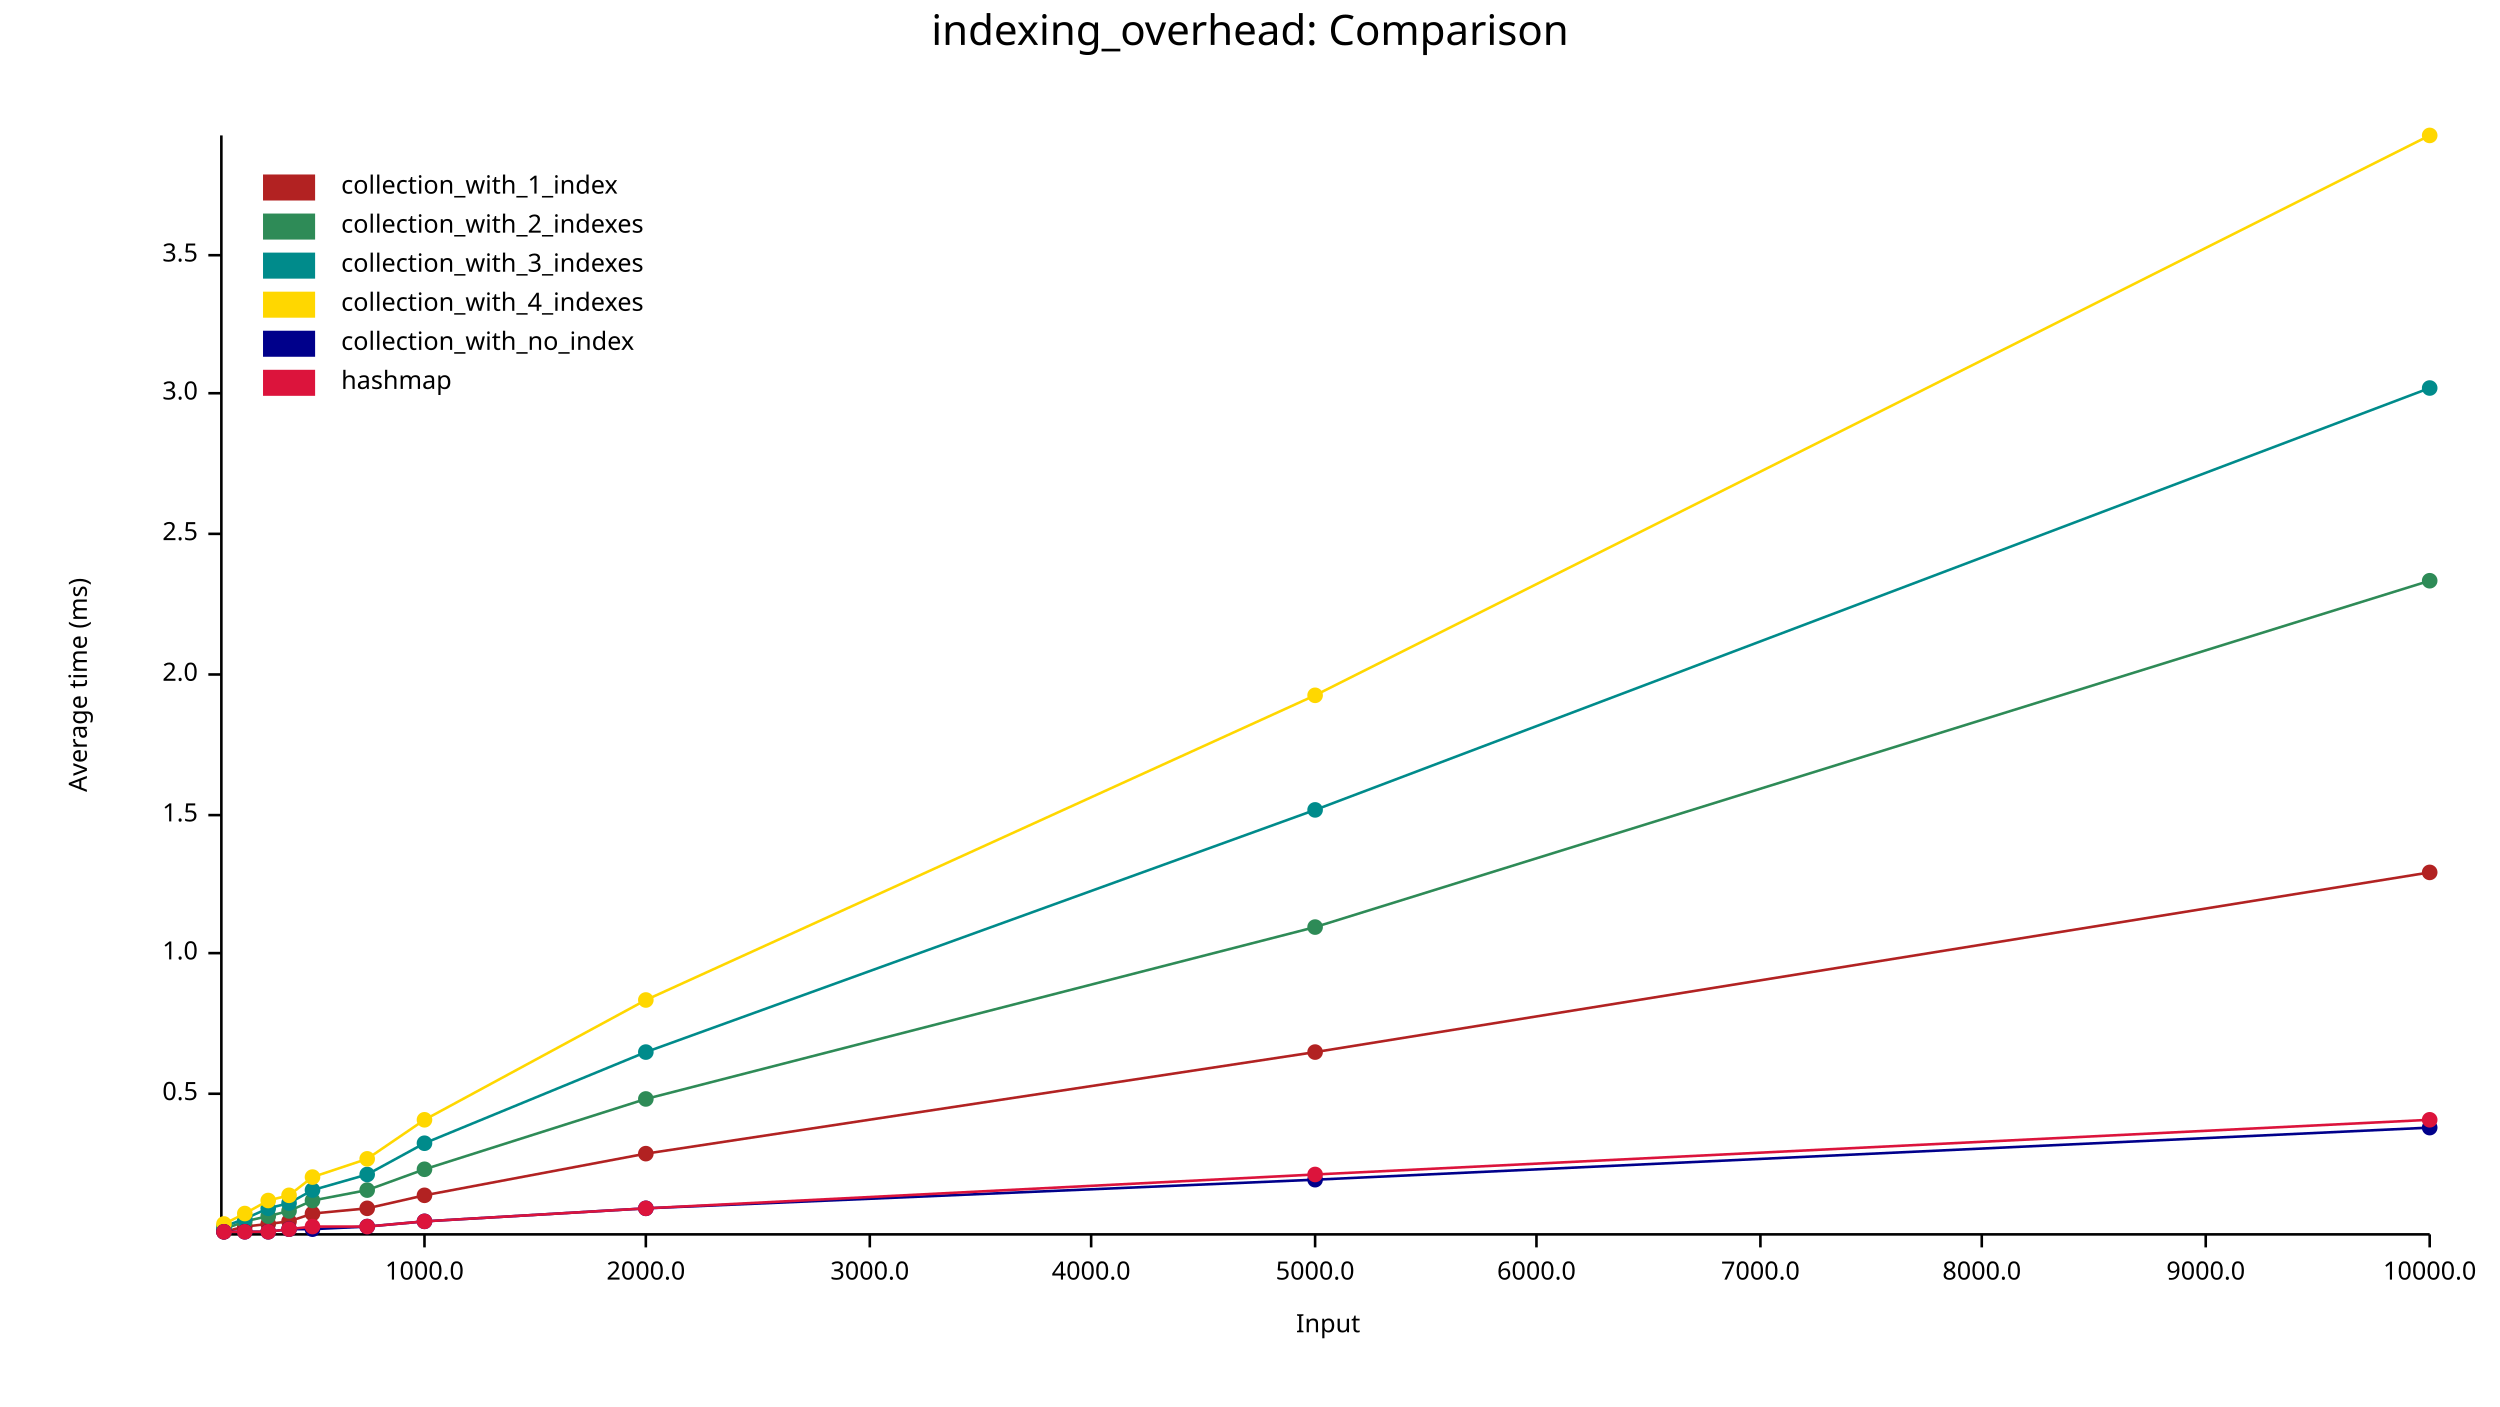
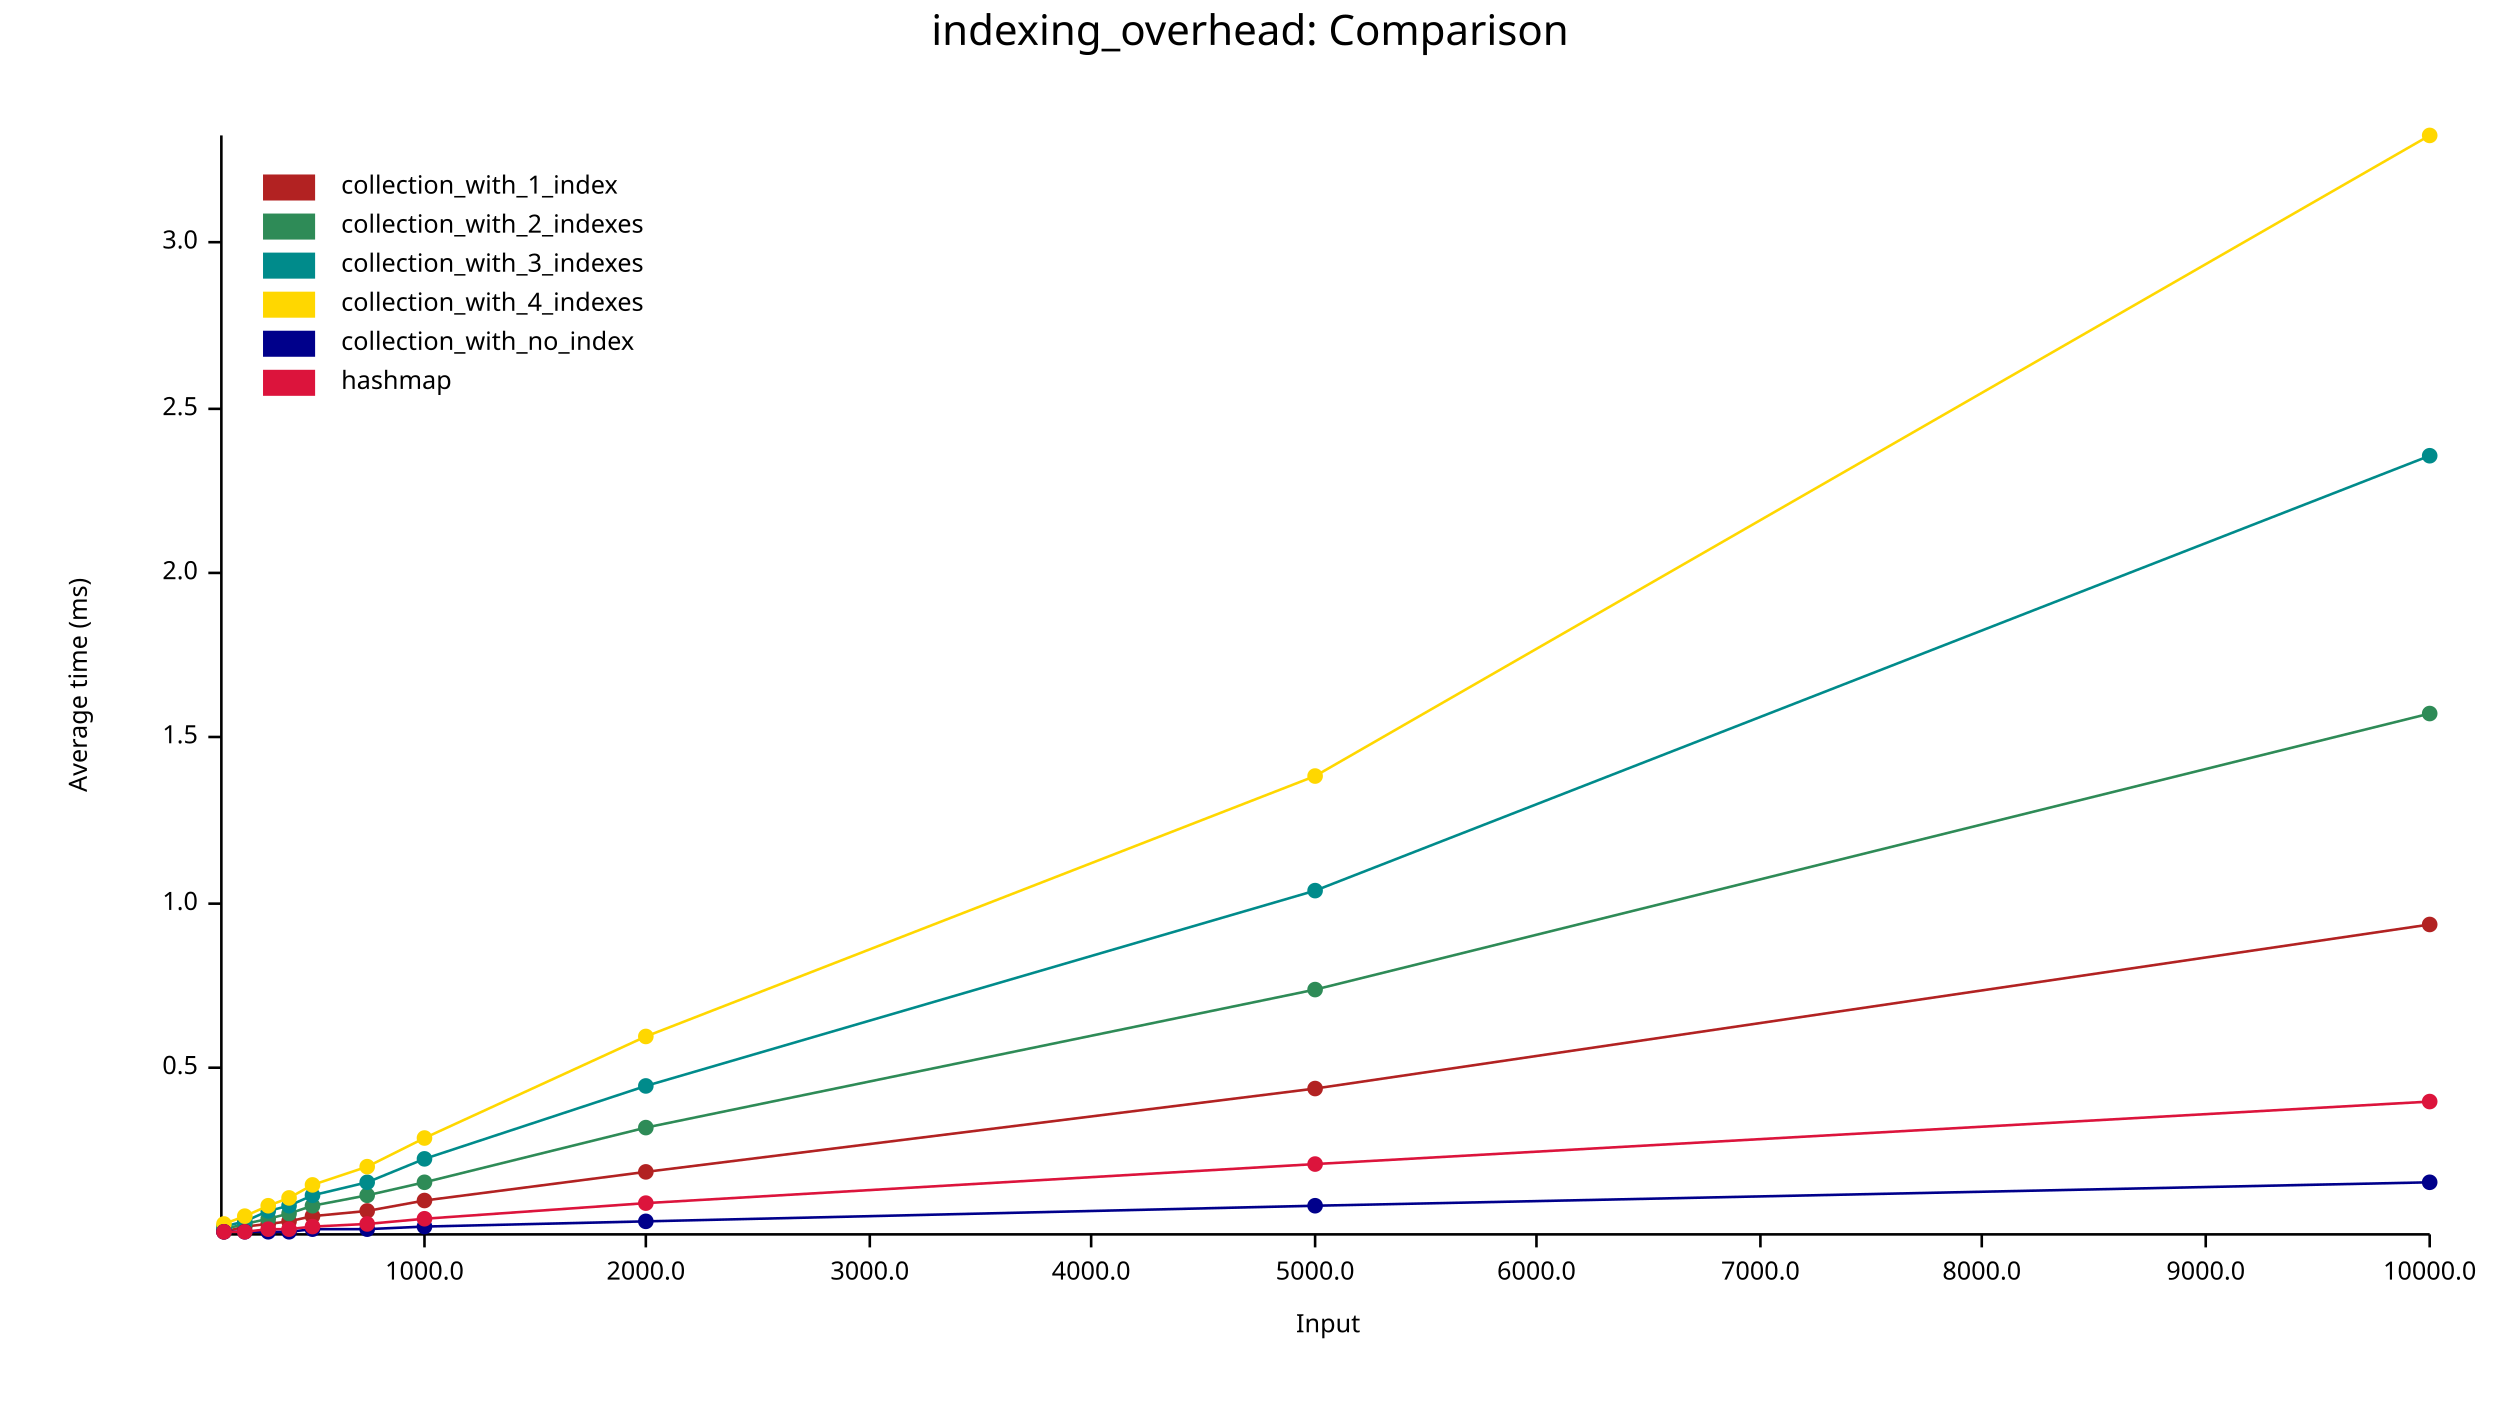
<svg xmlns="http://www.w3.org/2000/svg" width="960" height="540" viewBox="0 0 960 540">
  <text x="480" y="5" dy="0.76em" text-anchor="middle" font-family="sans-serif" font-size="16.129" opacity="1" fill="#000000">
indexing_overhead: Comparison
</text>
  <text x="26" y="263" dy="0.76em" text-anchor="middle" font-family="sans-serif" font-size="9.677" opacity="1" fill="#000000" transform="rotate(270, 26, 263)">
Average time (ms)
</text>
  <text x="510" y="514" dy="-0.5ex" text-anchor="middle" font-family="sans-serif" font-size="9.677" opacity="1" fill="#000000">
Input
</text>
  <polyline fill="none" opacity="1" stroke="#000000" stroke-width="1" points="85,52 85,473 " />
-   <text x="76" y="420" dy="0.5ex" text-anchor="end" font-family="sans-serif" font-size="9.677" opacity="1" fill="#000000">
+   <text x="76" y="410" dy="0.5ex" text-anchor="end" font-family="sans-serif" font-size="9.677" opacity="1" fill="#000000">
0.5
</text>
-   <polyline fill="none" opacity="1" stroke="#000000" stroke-width="1" points="80,420 85,420 " />
-   <text x="76" y="366" dy="0.5ex" text-anchor="end" font-family="sans-serif" font-size="9.677" opacity="1" fill="#000000">
+   <polyline fill="none" opacity="1" stroke="#000000" stroke-width="1" points="80,410 85,410 " />
+   <text x="76" y="347" dy="0.5ex" text-anchor="end" font-family="sans-serif" font-size="9.677" opacity="1" fill="#000000">
1.0
</text>
-   <polyline fill="none" opacity="1" stroke="#000000" stroke-width="1" points="80,366 85,366 " />
-   <text x="76" y="313" dy="0.5ex" text-anchor="end" font-family="sans-serif" font-size="9.677" opacity="1" fill="#000000">
+   <polyline fill="none" opacity="1" stroke="#000000" stroke-width="1" points="80,347 85,347 " />
+   <text x="76" y="283" dy="0.5ex" text-anchor="end" font-family="sans-serif" font-size="9.677" opacity="1" fill="#000000">
1.5
</text>
-   <polyline fill="none" opacity="1" stroke="#000000" stroke-width="1" points="80,313 85,313 " />
-   <text x="76" y="259" dy="0.5ex" text-anchor="end" font-family="sans-serif" font-size="9.677" opacity="1" fill="#000000">
+   <polyline fill="none" opacity="1" stroke="#000000" stroke-width="1" points="80,283 85,283 " />
+   <text x="76" y="220" dy="0.5ex" text-anchor="end" font-family="sans-serif" font-size="9.677" opacity="1" fill="#000000">
2.0
</text>
-   <polyline fill="none" opacity="1" stroke="#000000" stroke-width="1" points="80,259 85,259 " />
-   <text x="76" y="205" dy="0.5ex" text-anchor="end" font-family="sans-serif" font-size="9.677" opacity="1" fill="#000000">
+   <polyline fill="none" opacity="1" stroke="#000000" stroke-width="1" points="80,220 85,220 " />
+   <text x="76" y="157" dy="0.5ex" text-anchor="end" font-family="sans-serif" font-size="9.677" opacity="1" fill="#000000">
2.5
</text>
-   <polyline fill="none" opacity="1" stroke="#000000" stroke-width="1" points="80,205 85,205 " />
-   <text x="76" y="151" dy="0.5ex" text-anchor="end" font-family="sans-serif" font-size="9.677" opacity="1" fill="#000000">
+   <polyline fill="none" opacity="1" stroke="#000000" stroke-width="1" points="80,157 85,157 " />
+   <text x="76" y="93" dy="0.5ex" text-anchor="end" font-family="sans-serif" font-size="9.677" opacity="1" fill="#000000">
3.0
</text>
-   <polyline fill="none" opacity="1" stroke="#000000" stroke-width="1" points="80,151 85,151 " />
-   <text x="76" y="98" dy="0.5ex" text-anchor="end" font-family="sans-serif" font-size="9.677" opacity="1" fill="#000000">
- 3.5
- </text>
-   <polyline fill="none" opacity="1" stroke="#000000" stroke-width="1" points="80,98 85,98 " />
+   <polyline fill="none" opacity="1" stroke="#000000" stroke-width="1" points="80,93 85,93 " />
  <polyline fill="none" opacity="1" stroke="#000000" stroke-width="1" points="86,474 933,474 " />
  <text x="163" y="484" dy="0.76em" text-anchor="middle" font-family="sans-serif" font-size="9.677" opacity="1" fill="#000000">
1000.0
</text>
  <polyline fill="none" opacity="1" stroke="#000000" stroke-width="1" points="163,474 163,479 " />
  <text x="248" y="484" dy="0.76em" text-anchor="middle" font-family="sans-serif" font-size="9.677" opacity="1" fill="#000000">
2000.0
</text>
  <polyline fill="none" opacity="1" stroke="#000000" stroke-width="1" points="248,474 248,479 " />
  <text x="334" y="484" dy="0.76em" text-anchor="middle" font-family="sans-serif" font-size="9.677" opacity="1" fill="#000000">
3000.0
</text>
  <polyline fill="none" opacity="1" stroke="#000000" stroke-width="1" points="334,474 334,479 " />
  <text x="419" y="484" dy="0.76em" text-anchor="middle" font-family="sans-serif" font-size="9.677" opacity="1" fill="#000000">
4000.0
</text>
  <polyline fill="none" opacity="1" stroke="#000000" stroke-width="1" points="419,474 419,479 " />
  <text x="505" y="484" dy="0.76em" text-anchor="middle" font-family="sans-serif" font-size="9.677" opacity="1" fill="#000000">
5000.0
</text>
  <polyline fill="none" opacity="1" stroke="#000000" stroke-width="1" points="505,474 505,479 " />
  <text x="590" y="484" dy="0.76em" text-anchor="middle" font-family="sans-serif" font-size="9.677" opacity="1" fill="#000000">
6000.0
</text>
  <polyline fill="none" opacity="1" stroke="#000000" stroke-width="1" points="590,474 590,479 " />
  <text x="676" y="484" dy="0.76em" text-anchor="middle" font-family="sans-serif" font-size="9.677" opacity="1" fill="#000000">
7000.0
</text>
  <polyline fill="none" opacity="1" stroke="#000000" stroke-width="1" points="676,474 676,479 " />
  <text x="761" y="484" dy="0.76em" text-anchor="middle" font-family="sans-serif" font-size="9.677" opacity="1" fill="#000000">
8000.0
</text>
  <polyline fill="none" opacity="1" stroke="#000000" stroke-width="1" points="761,474 761,479 " />
  <text x="847" y="484" dy="0.76em" text-anchor="middle" font-family="sans-serif" font-size="9.677" opacity="1" fill="#000000">
9000.0
</text>
  <polyline fill="none" opacity="1" stroke="#000000" stroke-width="1" points="847,474 847,479 " />
  <text x="933" y="484" dy="0.76em" text-anchor="middle" font-family="sans-serif" font-size="9.677" opacity="1" fill="#000000">
10000.0
</text>
  <polyline fill="none" opacity="1" stroke="#000000" stroke-width="1" points="933,474 933,479 " />
  <circle cx="86" cy="473" r="3" opacity="1" fill="#B22222" stroke="none" stroke-width="1" />
  <circle cx="94" cy="471" r="3" opacity="1" fill="#B22222" stroke="none" stroke-width="1" />
  <circle cx="103" cy="470" r="3" opacity="1" fill="#B22222" stroke="none" stroke-width="1" />
  <circle cx="111" cy="469" r="3" opacity="1" fill="#B22222" stroke="none" stroke-width="1" />
-   <circle cx="120" cy="466" r="3" opacity="1" fill="#B22222" stroke="none" stroke-width="1" />
-   <circle cx="141" cy="464" r="3" opacity="1" fill="#B22222" stroke="none" stroke-width="1" />
-   <circle cx="163" cy="459" r="3" opacity="1" fill="#B22222" stroke="none" stroke-width="1" />
-   <circle cx="248" cy="443" r="3" opacity="1" fill="#B22222" stroke="none" stroke-width="1" />
-   <circle cx="505" cy="404" r="3" opacity="1" fill="#B22222" stroke="none" stroke-width="1" />
-   <circle cx="933" cy="335" r="3" opacity="1" fill="#B22222" stroke="none" stroke-width="1" />
-   <polyline fill="none" opacity="1" stroke="#B22222" stroke-width="1" points="86,473 94,471 103,470 111,469 120,466 141,464 163,459 248,443 505,404 933,335 " />
+   <circle cx="120" cy="467" r="3" opacity="1" fill="#B22222" stroke="none" stroke-width="1" />
+   <circle cx="141" cy="465" r="3" opacity="1" fill="#B22222" stroke="none" stroke-width="1" />
+   <circle cx="163" cy="461" r="3" opacity="1" fill="#B22222" stroke="none" stroke-width="1" />
+   <circle cx="248" cy="450" r="3" opacity="1" fill="#B22222" stroke="none" stroke-width="1" />
+   <circle cx="505" cy="418" r="3" opacity="1" fill="#B22222" stroke="none" stroke-width="1" />
+   <circle cx="933" cy="355" r="3" opacity="1" fill="#B22222" stroke="none" stroke-width="1" />
+   <polyline fill="none" opacity="1" stroke="#B22222" stroke-width="1" points="86,473 94,471 103,470 111,469 120,467 141,465 163,461 248,450 505,418 933,355 " />
  <circle cx="86" cy="472" r="3" opacity="1" fill="#2E8B57" stroke="none" stroke-width="1" />
-   <circle cx="94" cy="469" r="3" opacity="1" fill="#2E8B57" stroke="none" stroke-width="1" />
-   <circle cx="103" cy="467" r="3" opacity="1" fill="#2E8B57" stroke="none" stroke-width="1" />
-   <circle cx="111" cy="465" r="3" opacity="1" fill="#2E8B57" stroke="none" stroke-width="1" />
-   <circle cx="120" cy="461" r="3" opacity="1" fill="#2E8B57" stroke="none" stroke-width="1" />
-   <circle cx="141" cy="457" r="3" opacity="1" fill="#2E8B57" stroke="none" stroke-width="1" />
-   <circle cx="163" cy="449" r="3" opacity="1" fill="#2E8B57" stroke="none" stroke-width="1" />
-   <circle cx="248" cy="422" r="3" opacity="1" fill="#2E8B57" stroke="none" stroke-width="1" />
-   <circle cx="505" cy="356" r="3" opacity="1" fill="#2E8B57" stroke="none" stroke-width="1" />
-   <circle cx="933" cy="223" r="3" opacity="1" fill="#2E8B57" stroke="none" stroke-width="1" />
-   <polyline fill="none" opacity="1" stroke="#2E8B57" stroke-width="1" points="86,472 94,469 103,467 111,465 120,461 141,457 163,449 248,422 505,356 933,223 " />
+   <circle cx="94" cy="470" r="3" opacity="1" fill="#2E8B57" stroke="none" stroke-width="1" />
+   <circle cx="103" cy="468" r="3" opacity="1" fill="#2E8B57" stroke="none" stroke-width="1" />
+   <circle cx="111" cy="466" r="3" opacity="1" fill="#2E8B57" stroke="none" stroke-width="1" />
+   <circle cx="120" cy="463" r="3" opacity="1" fill="#2E8B57" stroke="none" stroke-width="1" />
+   <circle cx="141" cy="459" r="3" opacity="1" fill="#2E8B57" stroke="none" stroke-width="1" />
+   <circle cx="163" cy="454" r="3" opacity="1" fill="#2E8B57" stroke="none" stroke-width="1" />
+   <circle cx="248" cy="433" r="3" opacity="1" fill="#2E8B57" stroke="none" stroke-width="1" />
+   <circle cx="505" cy="380" r="3" opacity="1" fill="#2E8B57" stroke="none" stroke-width="1" />
+   <circle cx="933" cy="274" r="3" opacity="1" fill="#2E8B57" stroke="none" stroke-width="1" />
+   <polyline fill="none" opacity="1" stroke="#2E8B57" stroke-width="1" points="86,472 94,470 103,468 111,466 120,463 141,459 163,454 248,433 505,380 933,274 " />
  <circle cx="86" cy="471" r="3" opacity="1" fill="#008B8B" stroke="none" stroke-width="1" />
-   <circle cx="94" cy="468" r="3" opacity="1" fill="#008B8B" stroke="none" stroke-width="1" />
-   <circle cx="103" cy="464" r="3" opacity="1" fill="#008B8B" stroke="none" stroke-width="1" />
-   <circle cx="111" cy="462" r="3" opacity="1" fill="#008B8B" stroke="none" stroke-width="1" />
-   <circle cx="120" cy="457" r="3" opacity="1" fill="#008B8B" stroke="none" stroke-width="1" />
-   <circle cx="141" cy="451" r="3" opacity="1" fill="#008B8B" stroke="none" stroke-width="1" />
-   <circle cx="163" cy="439" r="3" opacity="1" fill="#008B8B" stroke="none" stroke-width="1" />
-   <circle cx="248" cy="404" r="3" opacity="1" fill="#008B8B" stroke="none" stroke-width="1" />
-   <circle cx="505" cy="311" r="3" opacity="1" fill="#008B8B" stroke="none" stroke-width="1" />
-   <circle cx="933" cy="149" r="3" opacity="1" fill="#008B8B" stroke="none" stroke-width="1" />
-   <polyline fill="none" opacity="1" stroke="#008B8B" stroke-width="1" points="86,471 94,468 103,464 111,462 120,457 141,451 163,439 248,404 505,311 933,149 " />
+   <circle cx="94" cy="469" r="3" opacity="1" fill="#008B8B" stroke="none" stroke-width="1" />
+   <circle cx="103" cy="465" r="3" opacity="1" fill="#008B8B" stroke="none" stroke-width="1" />
+   <circle cx="111" cy="463" r="3" opacity="1" fill="#008B8B" stroke="none" stroke-width="1" />
+   <circle cx="120" cy="459" r="3" opacity="1" fill="#008B8B" stroke="none" stroke-width="1" />
+   <circle cx="141" cy="454" r="3" opacity="1" fill="#008B8B" stroke="none" stroke-width="1" />
+   <circle cx="163" cy="445" r="3" opacity="1" fill="#008B8B" stroke="none" stroke-width="1" />
+   <circle cx="248" cy="417" r="3" opacity="1" fill="#008B8B" stroke="none" stroke-width="1" />
+   <circle cx="505" cy="342" r="3" opacity="1" fill="#008B8B" stroke="none" stroke-width="1" />
+   <circle cx="933" cy="175" r="3" opacity="1" fill="#008B8B" stroke="none" stroke-width="1" />
+   <polyline fill="none" opacity="1" stroke="#008B8B" stroke-width="1" points="86,471 94,469 103,465 111,463 120,459 141,454 163,445 248,417 505,342 933,175 " />
  <circle cx="86" cy="470" r="3" opacity="1" fill="#FFD700" stroke="none" stroke-width="1" />
-   <circle cx="94" cy="466" r="3" opacity="1" fill="#FFD700" stroke="none" stroke-width="1" />
-   <circle cx="103" cy="461" r="3" opacity="1" fill="#FFD700" stroke="none" stroke-width="1" />
-   <circle cx="111" cy="459" r="3" opacity="1" fill="#FFD700" stroke="none" stroke-width="1" />
-   <circle cx="120" cy="452" r="3" opacity="1" fill="#FFD700" stroke="none" stroke-width="1" />
-   <circle cx="141" cy="445" r="3" opacity="1" fill="#FFD700" stroke="none" stroke-width="1" />
-   <circle cx="163" cy="430" r="3" opacity="1" fill="#FFD700" stroke="none" stroke-width="1" />
-   <circle cx="248" cy="384" r="3" opacity="1" fill="#FFD700" stroke="none" stroke-width="1" />
-   <circle cx="505" cy="267" r="3" opacity="1" fill="#FFD700" stroke="none" stroke-width="1" />
+   <circle cx="94" cy="467" r="3" opacity="1" fill="#FFD700" stroke="none" stroke-width="1" />
+   <circle cx="103" cy="463" r="3" opacity="1" fill="#FFD700" stroke="none" stroke-width="1" />
+   <circle cx="111" cy="460" r="3" opacity="1" fill="#FFD700" stroke="none" stroke-width="1" />
+   <circle cx="120" cy="455" r="3" opacity="1" fill="#FFD700" stroke="none" stroke-width="1" />
+   <circle cx="141" cy="448" r="3" opacity="1" fill="#FFD700" stroke="none" stroke-width="1" />
+   <circle cx="163" cy="437" r="3" opacity="1" fill="#FFD700" stroke="none" stroke-width="1" />
+   <circle cx="248" cy="398" r="3" opacity="1" fill="#FFD700" stroke="none" stroke-width="1" />
+   <circle cx="505" cy="298" r="3" opacity="1" fill="#FFD700" stroke="none" stroke-width="1" />
  <circle cx="933" cy="52" r="3" opacity="1" fill="#FFD700" stroke="none" stroke-width="1" />
-   <polyline fill="none" opacity="1" stroke="#FFD700" stroke-width="1" points="86,470 94,466 103,461 111,459 120,452 141,445 163,430 248,384 505,267 933,52 " />
+   <polyline fill="none" opacity="1" stroke="#FFD700" stroke-width="1" points="86,470 94,467 103,463 111,460 120,455 141,448 163,437 248,398 505,298 933,52 " />
  <circle cx="86" cy="473" r="3" opacity="1" fill="#00008B" stroke="none" stroke-width="1" />
  <circle cx="94" cy="473" r="3" opacity="1" fill="#00008B" stroke="none" stroke-width="1" />
  <circle cx="103" cy="473" r="3" opacity="1" fill="#00008B" stroke="none" stroke-width="1" />
-   <circle cx="111" cy="472" r="3" opacity="1" fill="#00008B" stroke="none" stroke-width="1" />
+   <circle cx="111" cy="473" r="3" opacity="1" fill="#00008B" stroke="none" stroke-width="1" />
  <circle cx="120" cy="472" r="3" opacity="1" fill="#00008B" stroke="none" stroke-width="1" />
-   <circle cx="141" cy="471" r="3" opacity="1" fill="#00008B" stroke="none" stroke-width="1" />
-   <circle cx="163" cy="469" r="3" opacity="1" fill="#00008B" stroke="none" stroke-width="1" />
-   <circle cx="248" cy="464" r="3" opacity="1" fill="#00008B" stroke="none" stroke-width="1" />
-   <circle cx="505" cy="453" r="3" opacity="1" fill="#00008B" stroke="none" stroke-width="1" />
-   <circle cx="933" cy="433" r="3" opacity="1" fill="#00008B" stroke="none" stroke-width="1" />
-   <polyline fill="none" opacity="1" stroke="#00008B" stroke-width="1" points="86,473 94,473 103,473 111,472 120,472 141,471 163,469 248,464 505,453 933,433 " />
+   <circle cx="141" cy="472" r="3" opacity="1" fill="#00008B" stroke="none" stroke-width="1" />
+   <circle cx="163" cy="471" r="3" opacity="1" fill="#00008B" stroke="none" stroke-width="1" />
+   <circle cx="248" cy="469" r="3" opacity="1" fill="#00008B" stroke="none" stroke-width="1" />
+   <circle cx="505" cy="463" r="3" opacity="1" fill="#00008B" stroke="none" stroke-width="1" />
+   <circle cx="933" cy="454" r="3" opacity="1" fill="#00008B" stroke="none" stroke-width="1" />
+   <polyline fill="none" opacity="1" stroke="#00008B" stroke-width="1" points="86,473 94,473 103,473 111,473 120,472 141,472 163,471 248,469 505,463 933,454 " />
  <circle cx="86" cy="473" r="3" opacity="1" fill="#DC143C" stroke="none" stroke-width="1" />
  <circle cx="94" cy="473" r="3" opacity="1" fill="#DC143C" stroke="none" stroke-width="1" />
-   <circle cx="103" cy="473" r="3" opacity="1" fill="#DC143C" stroke="none" stroke-width="1" />
+   <circle cx="103" cy="472" r="3" opacity="1" fill="#DC143C" stroke="none" stroke-width="1" />
  <circle cx="111" cy="472" r="3" opacity="1" fill="#DC143C" stroke="none" stroke-width="1" />
  <circle cx="120" cy="471" r="3" opacity="1" fill="#DC143C" stroke="none" stroke-width="1" />
-   <circle cx="141" cy="471" r="3" opacity="1" fill="#DC143C" stroke="none" stroke-width="1" />
-   <circle cx="163" cy="469" r="3" opacity="1" fill="#DC143C" stroke="none" stroke-width="1" />
-   <circle cx="248" cy="464" r="3" opacity="1" fill="#DC143C" stroke="none" stroke-width="1" />
-   <circle cx="505" cy="451" r="3" opacity="1" fill="#DC143C" stroke="none" stroke-width="1" />
-   <circle cx="933" cy="430" r="3" opacity="1" fill="#DC143C" stroke="none" stroke-width="1" />
-   <polyline fill="none" opacity="1" stroke="#DC143C" stroke-width="1" points="86,473 94,473 103,473 111,472 120,471 141,471 163,469 248,464 505,451 933,430 " />
+   <circle cx="141" cy="470" r="3" opacity="1" fill="#DC143C" stroke="none" stroke-width="1" />
+   <circle cx="163" cy="468" r="3" opacity="1" fill="#DC143C" stroke="none" stroke-width="1" />
+   <circle cx="248" cy="462" r="3" opacity="1" fill="#DC143C" stroke="none" stroke-width="1" />
+   <circle cx="505" cy="447" r="3" opacity="1" fill="#DC143C" stroke="none" stroke-width="1" />
+   <circle cx="933" cy="423" r="3" opacity="1" fill="#DC143C" stroke="none" stroke-width="1" />
+   <polyline fill="none" opacity="1" stroke="#DC143C" stroke-width="1" points="86,473 94,473 103,472 111,472 120,471 141,470 163,468 248,462 505,447 933,423 " />
  <text x="131" y="67" dy="0.76em" text-anchor="start" font-family="sans-serif" font-size="9.677" opacity="1" fill="#000000">
collection_with_1_index
</text>
  <text x="131" y="82" dy="0.76em" text-anchor="start" font-family="sans-serif" font-size="9.677" opacity="1" fill="#000000">
collection_with_2_indexes
</text>
  <text x="131" y="97" dy="0.76em" text-anchor="start" font-family="sans-serif" font-size="9.677" opacity="1" fill="#000000">
collection_with_3_indexes
</text>
  <text x="131" y="112" dy="0.76em" text-anchor="start" font-family="sans-serif" font-size="9.677" opacity="1" fill="#000000">
collection_with_4_indexes
</text>
  <text x="131" y="127" dy="0.76em" text-anchor="start" font-family="sans-serif" font-size="9.677" opacity="1" fill="#000000">
collection_with_no_index
</text>
  <text x="131" y="142" dy="0.76em" text-anchor="start" font-family="sans-serif" font-size="9.677" opacity="1" fill="#000000">
hashmap
</text>
  <rect x="101" y="67" width="20" height="10" opacity="1" fill="#B22222" stroke="none" />
  <rect x="101" y="82" width="20" height="10" opacity="1" fill="#2E8B57" stroke="none" />
  <rect x="101" y="97" width="20" height="10" opacity="1" fill="#008B8B" stroke="none" />
  <rect x="101" y="112" width="20" height="10" opacity="1" fill="#FFD700" stroke="none" />
  <rect x="101" y="127" width="20" height="10" opacity="1" fill="#00008B" stroke="none" />
  <rect x="101" y="142" width="20" height="10" opacity="1" fill="#DC143C" stroke="none" />
</svg>
